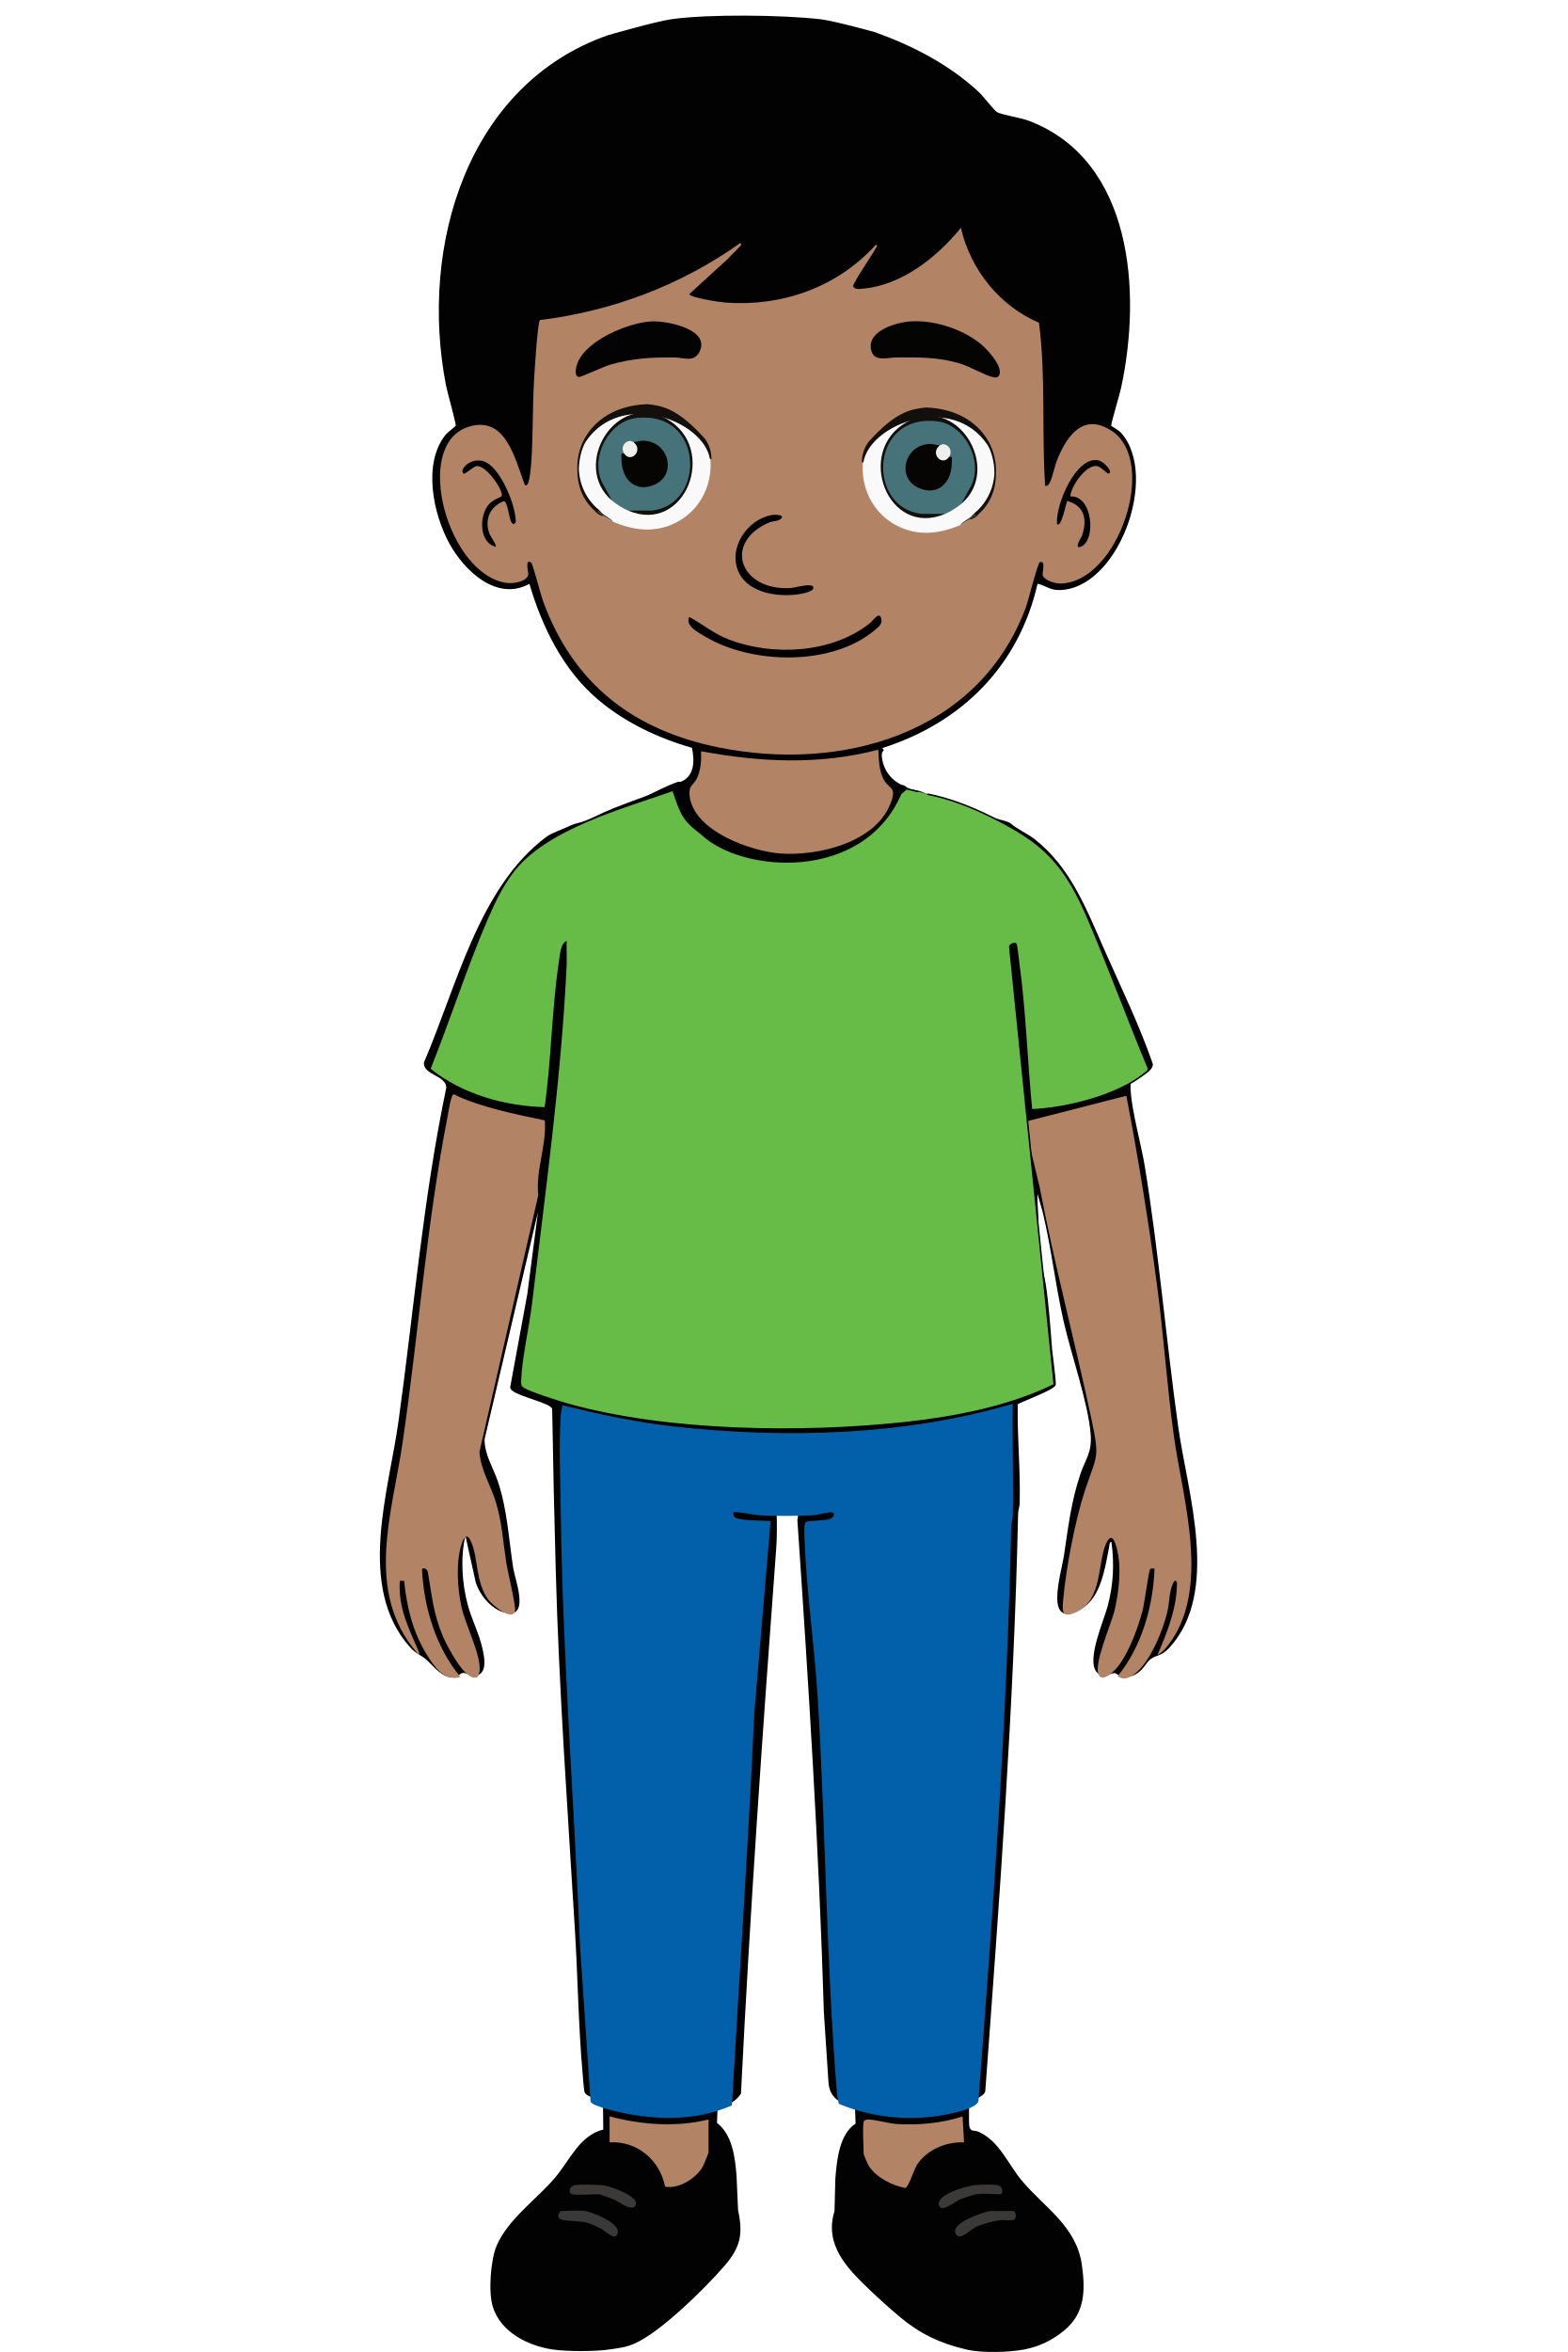
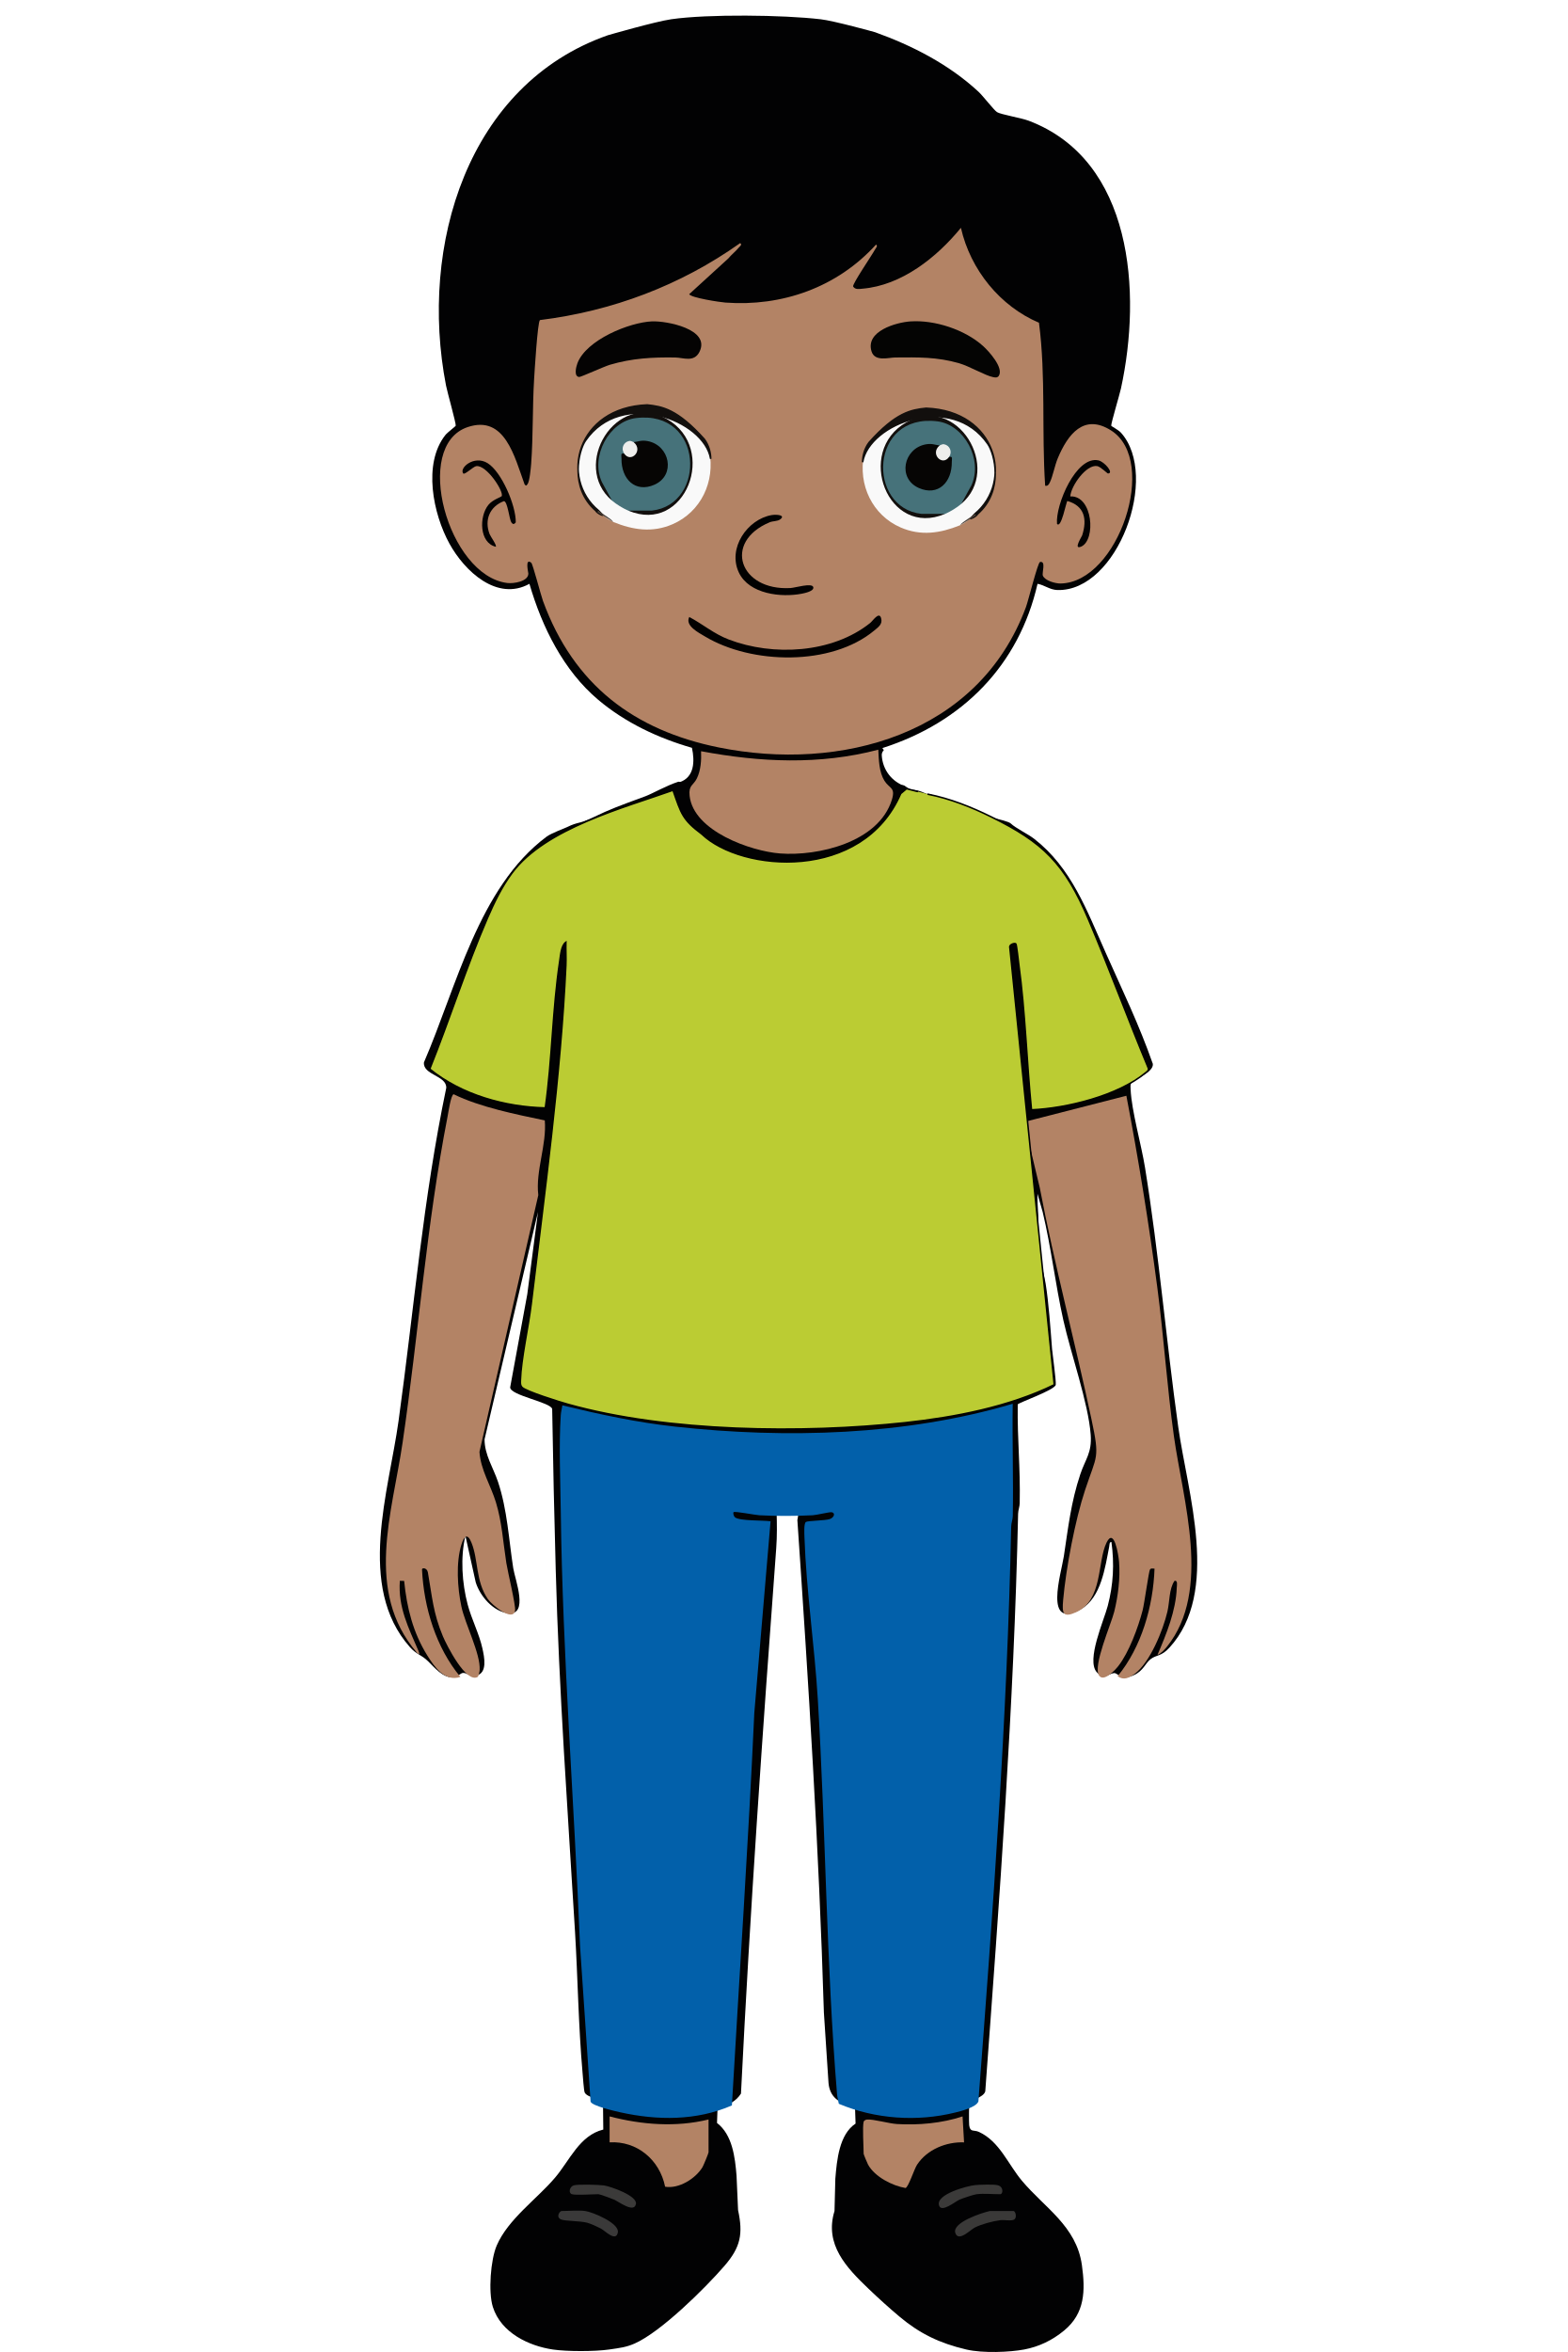
<svg xmlns="http://www.w3.org/2000/svg" id="Layer_1" version="1.1" viewBox="0 0 1024 1536">
-   <defs>
-     <style>
-       .st0 {
-         stroke: #120f0d;
-       }
- 
-       .st0, .st1 {
-         fill: #120f0d;
-       }
- 
-       .st0, .st2 {
-         stroke-miterlimit: 10;
-       }
- 
-       .st2 {
-         fill: #66bc46;
-         stroke: #000;
-       }
- 
-       .st3 {
-         fill: #0260aa;
-       }
- 
-       .st4, .st5, .st6, .st7, .st8, .st9, .st10 {
-         display: none;
-       }
- 
-       .st4, .st11 {
-         fill: #46727a;
-       }
- 
-       .st5, .st12 {
-         fill: #020101;
-       }
- 
-       .st13 {
-         fill: #060504;
-       }
- 
-       .st14 {
-         fill: #eeeeec;
-       }
- 
-       .st15 {
-         fill: #f9f9f9;
-       }
- 
-       .st16 {
-         fill: #b38365;
-       }
- 
-       .st6 {
-         fill: #010000;
-       }
- 
-       .st17 {
-         fill: #040303;
-       }
- 
-       .st18 {
-         fill: #493e36;
-       }
- 
-       .st19 {
-         fill: #3a3939;
-       }
- 
-       .st20 {
-         fill: #3b3a39;
-       }
- 
-       .st7 {
-         fill: #fefefe;
-       }
- 
-       .st21 {
-         fill: #3a3938;
-       }
- 
-       .st9 {
-         fill: #faf9f9;
-       }
- 
-       .st10 {
-         fill: #f8f7f7;
-       }
- 
-       .st22 {
-         fill: #020203;
-       }
- 
-       .st23 {
-         fill: #040403;
-       }
-     </style>
-   </defs>
-   <path class="st5" d="M592.97,253.09c67.04-6.49,63.47,103.97-4.78,90.93-49.95-9.55-47.09-85.9,4.78-90.93Z" />
-   <path class="st5" d="M420.25,253.04c65.83-2.56,64.63,100.09-4.82,90.98-50.06-6.57-45.83-89.01,4.82-90.98h0Z" />
-   <path class="st7" d="M594.9,257c50.31-2.31,59.31,77.89,7.28,83.33-57.92,6.06-61.26-80.85-7.28-83.33Z" />
-   <path class="st7" d="M394.16,328.19c-15.43-16.6-14.05-45.75,3.02-60.61,31.8-27.7,78.29,6.07,65.03,46.73-9.2,28.19-48.75,34.64-68.05,13.88h0Z" />
-   <path class="st4" d="M589.12,275.65c35.66-6.3,39.45,46.43,9.99,51.66-32.4,5.76-39.63-46.42-9.99-51.66Z" />
-   <path class="st8" d="M601.71,291.16c-3.73,3.61-3.92,5.94-.58,6.97,1.44-1.16,2.9-1.85,4.38-2.05,3.11,11.72-5.6,21.85-16.48,15.6-12.52-7.18-4.05-29.33,12.69-20.52h-.01Z" />
-   <path class="st10" d="M601.71,291.16c.77.41,2.06.6,2.6,1.22.87,1.02.87,2.47,1.2,3.7-4.81,10.76-14.72-3.35-3.8-4.92Z" />
-   <path class="st6" d="M433.7,291.16l-.64,2.07c-7.7,1.02.28,9.36,1.47,1.48l2.02-.59c1.56,2.32,1.24,7.14.72,10.09-1.91,10.84-16.74,12.49-21.8,2.4-6.11-12.2,7.99-22.53,18.22-15.44h.01Z" />
-   <path class="st9" d="M433.7,291.16c.17.12,2.73,2.78,2.85,2.95-1.88,14.43-16.87-1.46-2.85-2.95Z" />
+   <path d="M592.97,253.09c67.04-6.49,63.47,103.97-4.78,90.93-49.95-9.55-47.09-85.9,4.78-90.93Z" display="none" fill="#020101" />
+   <path d="M420.25,253.04c65.83-2.56,64.63,100.09-4.82,90.98-50.06-6.57-45.83-89.01,4.82-90.98h0Z" display="none" fill="#020101" />
+   <path d="M594.9,257c50.31-2.31,59.31,77.89,7.28,83.33-57.92,6.06-61.26-80.85-7.28-83.33Z" display="none" fill="#fefefe" />
+   <path d="M394.16,328.19c-15.43-16.6-14.05-45.75,3.02-60.61,31.8-27.7,78.29,6.07,65.03,46.73-9.2,28.19-48.75,34.64-68.05,13.88h0Z" display="none" fill="#fefefe" />
+   <path d="M589.12,275.65c35.66-6.3,39.45,46.43,9.99,51.66-32.4,5.76-39.63-46.42-9.99-51.66Z" display="none" fill="#46727a" />
+   <path d="M601.71,291.16c-3.73,3.61-3.92,5.94-.58,6.97,1.44-1.16,2.9-1.85,4.38-2.05,3.11,11.72-5.6,21.85-16.48,15.6-12.52-7.18-4.05-29.33,12.69-20.52h-.01Z" display="none" />
+   <path d="M601.71,291.16c.77.41,2.06.6,2.6,1.22.87,1.02.87,2.47,1.2,3.7-4.81,10.76-14.72-3.35-3.8-4.92Z" display="none" fill="#f8f7f7" />
+   <path d="M433.7,291.16l-.64,2.07c-7.7,1.02.28,9.36,1.47,1.48l2.02-.59c1.56,2.32,1.24,7.14.72,10.09-1.91,10.84-16.74,12.49-21.8,2.4-6.11-12.2,7.99-22.53,18.22-15.44h.01Z" display="none" fill="#010000" />
+   <path d="M433.7,291.16c.17.12,2.73,2.78,2.85,2.95-1.88,14.43-16.87-1.46-2.85-2.95Z" display="none" fill="#faf9f9" />
  <g>
-     <path class="st22" d="M732.2,282.58c-1.72-1.93-6.3-4.18-6.36-4.58-.2-1.32,5.55-20.55,6.36-24.3,13.67-62.87,7.75-149.16-60.32-174.88-4.82-1.81-18.23-4.06-20.63-5.59-2.02-1.29-9.14-10.58-12.14-13.36-19.32-17.87-43.17-30.1-67.54-38.84,0,0-26.58-7.42-35.69-8.48h-.01v.02c-24.19-2.84-73.32-3.47-97.43,0-10.58,1.52-41.47,10.47-41.47,10.47-91.43,32.07-123.4,137.17-105.64,228.71.81,4.17,6.59,24.64,6.35,26.24-.07.46-5.35,4.31-6.8,6.15-14.82,18.79-7.94,51.57,2.7,70.9,9.95,18.07,31.12,37.88,52.24,26.23,8.26,28.43,22.38,56.73,44.89,75.71,17.76,14.98,39.21,25.06,61.26,31.39,1.93,8.89,1.59,19.33-8.17,22.49-.33.1-.62.19-.89.28.59,13.42,21.54,46.52,29.8,57.02,0,0,160.36,35.13,118.38-54.73-8.42-2.96-14.55-10.48-15.13-20.15-.08-1.33.47-2.5,1.34-3.38-.32-.46-.61-.9-.93-1.36,52.52-16.79,89.22-54.2,101.34-107.28,4.58.82,8.03,3.94,13.01,4.07,39.27,1.04,66.93-74.48,41.49-102.74h0Z" />
-     <path class="st16" d="M678.65,210.78c4.59,35.24,1.68,71.05,4.04,106.43,1.79.36,2.4-.86,3.1-2.27,1.87-3.79,3.16-10.91,5.13-15.63,6.56-15.71,17.1-29.48,34.88-18.17,31.22,19.89,4.65,99.22-32.99,99.92-3.33.06-10.2-1.76-11.62-5.1-.75-1.77,2.27-9.87-1.88-8.93-1.46.33-7.63,25.3-9.16,29.42-31.09,83.83-121.68,107.66-200.69,91.67-55.16-11.17-94.71-40.73-114.79-95.66-1.36-3.72-6.66-24.17-7.66-24.96-4.28-3.37-1.9,6.36-1.9,7.06.04,5.18-9.64,6.7-13.79,6.17-38.66-4.83-62.21-89.71-25.77-101.84,24.22-8.06,30.52,19.4,37.07,37.34.99,1.22,1,1.14,1.94-.01,1.38-1.67,2.18-10.57,2.4-13.46,1.33-18.17.81-36.66,1.9-54.84.28-4.77,2.28-37.77,3.83-38.9,47.1-5.82,91.78-22.57,130.78-50.25,1.57.99-.32,2.2-.97,2.99-2.01,2.47-4.71,4.51-6.74,6.99l-25.58,23.37c1.09,2.35,20.19,5.23,23.64,5.48,36.97,2.73,72.97-9.86,98.38-37.85,1.44.78-.22,2.39-.69,3.27-1.97,3.69-14.76,22.3-14.26,24.07,1.39,2.24,3.99,1.61,6.14,1.44,25.49-2.16,48.44-20.34,64.27-39.75,6.26,27.55,25.69,51.22,50.95,61.98l.02.02h0Z" />
-     <path class="st23" d="M594.72,209.9c15.74-1.08,35.54,5.32,47.48,16.13,3.65,3.3,13.67,14.23,10.17,19.49-1.03,1.32-2.32,1.02-3.68.77-4.98-.93-15.52-7.14-22.16-9.06-14.58-4.19-26.79-3.89-41.77-3.77-4.35.04-13.28,2.89-15.45-3.88-4.27-13.35,16.1-19.05,25.42-19.69h-.01Z" />
-     <path class="st17" d="M425.91,209.88c9.32-.41,38.58,5.01,30.92,20.01-3.53,6.92-10.53,3.66-15.74,3.58-15.05-.24-28.21.49-42.74,4.76-3.57,1.05-18.94,8.05-20.01,7.96-3.65-.28-2.07-6.56-1.18-8.94,5.76-15.3,33.86-26.73,48.75-27.38h0Z" />
-     <path class="st12" d="M450.23,402.92c8.87,4.73,16.07,11,25.78,14.71,28.89,11.04,67.49,9.1,92.35-10.76,1.78-1.43,5.79-7.69,7.14-3.31,1.24,4.01-1.81,6-4.39,8.16-28.15,23.49-80.22,22.17-110.58,3.96-4.28-2.56-13.25-7.06-10.3-12.76Z" />
-     <path class="st12" d="M503.98,336.39c3.19-.56,9.5-.05,5.61,2.8-1.86,1.36-4.65.97-6.85,1.89-30.64,12.82-19.78,44.84,13.61,42.95,3.05-.17,14.23-3.65,14.9-.53.56,2.6-5.74,3.87-7.48,4.21-13.28,2.63-34.4.4-41.14-13.79-7.55-15.91,5.57-34.77,21.35-37.53h0Z" />
-     <path class="st12" d="M323.84,357.07c-10.76-2.53-11.05-19.69-4.8-27.38,2.67-3.29,8.29-5.15,8.6-5.58,1.88-2.74-9.9-20.81-16.62-19.68-1.87.31-7.54,5.81-8.39,4.8-2.96-3.47,6.93-12.2,15.77-6.82,9.26,5.63,18.67,27.8,18.5,38.73-1.05,1.36-1.91,1.45-2.91-.03-1.32-1.97-2.43-13.66-4.82-13.84-9.13,3.43-12.99,12.17-9.37,21.52.61,1.57,4.9,7.45,4.04,8.27h-.01Z" />
-     <path class="st12" d="M699.1,324.18c14.83-.72,16.88,28.53,7.12,32.78-5.39,2.34.38-6.51.64-7.32,3.39-10.53,1.55-19.28-9.66-22.46-.85.66-3.97,18.34-6.77,14.93-1.1-12.34,12.48-44.6,27.04-41.46,4,.86,10.43,8.53,6.23,8.56-.42,0-4.84-4.41-6.98-4.81-7.09-1.33-17.18,12.92-17.62,19.78h0Z" />
-     <path class="st11" d="M422.95,277.59c40.1-7.02,39.68,57.91,1.95,52.32-27.45-4.07-27.87-47.77-1.95-52.32h0Z" />
+     <path d="M732.2,282.58c-1.72-1.93-6.3-4.18-6.36-4.58-.2-1.32,5.55-20.55,6.36-24.3,13.67-62.87,7.75-149.16-60.32-174.88-4.82-1.81-18.23-4.06-20.63-5.59-2.02-1.29-9.14-10.58-12.14-13.36-19.32-17.87-43.17-30.1-67.54-38.84,0,0-26.58-7.42-35.69-8.48h-.01v.02c-24.19-2.84-73.32-3.47-97.43,0-10.58,1.52-41.47,10.47-41.47,10.47-91.43,32.07-123.4,137.17-105.64,228.71.81,4.17,6.59,24.64,6.35,26.24-.07.46-5.35,4.31-6.8,6.15-14.82,18.79-7.94,51.57,2.7,70.9,9.95,18.07,31.12,37.88,52.24,26.23,8.26,28.43,22.38,56.73,44.89,75.71,17.76,14.98,39.21,25.06,61.26,31.39,1.93,8.89,1.59,19.33-8.17,22.49-.33.1-.62.19-.89.28.59,13.42,21.54,46.52,29.8,57.02,0,0,160.36,35.13,118.38-54.73-8.42-2.96-14.55-10.48-15.13-20.15-.08-1.33.47-2.5,1.34-3.38-.32-.46-.61-.9-.93-1.36,52.52-16.79,89.22-54.2,101.34-107.28,4.58.82,8.03,3.94,13.01,4.07,39.27,1.04,66.93-74.48,41.49-102.74h0Z" fill="#020203" />
+     <path d="M678.65,210.78c4.59,35.24,1.68,71.05,4.04,106.43,1.79.36,2.4-.86,3.1-2.27,1.87-3.79,3.16-10.91,5.13-15.63,6.56-15.71,17.1-29.48,34.88-18.17,31.22,19.89,4.65,99.22-32.99,99.92-3.33.06-10.2-1.76-11.62-5.1-.75-1.77,2.27-9.87-1.88-8.93-1.46.33-7.63,25.3-9.16,29.42-31.09,83.83-121.68,107.66-200.69,91.67-55.16-11.17-94.71-40.73-114.79-95.66-1.36-3.72-6.66-24.17-7.66-24.96-4.28-3.37-1.9,6.36-1.9,7.06.04,5.18-9.64,6.7-13.79,6.17-38.66-4.83-62.21-89.71-25.77-101.84,24.22-8.06,30.52,19.4,37.07,37.34.99,1.22,1,1.14,1.94-.01,1.38-1.67,2.18-10.57,2.4-13.46,1.33-18.17.81-36.66,1.9-54.84.28-4.77,2.28-37.77,3.83-38.9,47.1-5.82,91.78-22.57,130.78-50.25,1.57.99-.32,2.2-.97,2.99-2.01,2.47-4.71,4.51-6.74,6.99l-25.58,23.37c1.09,2.35,20.19,5.23,23.64,5.48,36.97,2.73,72.97-9.86,98.38-37.85,1.44.78-.22,2.39-.69,3.27-1.97,3.69-14.76,22.3-14.26,24.07,1.39,2.24,3.99,1.61,6.14,1.44,25.49-2.16,48.44-20.34,64.27-39.75,6.26,27.55,25.69,51.22,50.95,61.98l.02.02h.02Z" fill="#b38365" />
+     <path d="M594.72,209.9c15.74-1.08,35.54,5.32,47.48,16.13,3.65,3.3,13.67,14.23,10.17,19.49-1.03,1.32-2.32,1.02-3.68.77-4.98-.93-15.52-7.14-22.16-9.06-14.58-4.19-26.79-3.89-41.77-3.77-4.35.04-13.28,2.89-15.45-3.88-4.27-13.35,16.1-19.05,25.42-19.69h-.01,0Z" fill="#040403" />
+     <path d="M425.91,209.88c9.32-.41,38.58,5.01,30.92,20.01-3.53,6.92-10.53,3.66-15.74,3.58-15.05-.24-28.21.49-42.74,4.76-3.57,1.05-18.94,8.05-20.01,7.96-3.65-.28-2.07-6.56-1.18-8.94,5.76-15.3,33.86-26.73,48.75-27.38h0Z" fill="#040303" />
+     <path d="M450.23,402.92c8.87,4.73,16.07,11,25.78,14.71,28.89,11.04,67.49,9.1,92.35-10.76,1.78-1.43,5.79-7.69,7.14-3.31,1.24,4.01-1.81,6-4.39,8.16-28.15,23.49-80.22,22.17-110.58,3.96-4.28-2.56-13.25-7.06-10.3-12.76h0Z" fill="#020101" />
+     <path d="M503.98,336.39c3.19-.56,9.5-.05,5.61,2.8-1.86,1.36-4.65.97-6.85,1.89-30.64,12.82-19.78,44.84,13.61,42.95,3.05-.17,14.23-3.65,14.9-.53.56,2.6-5.74,3.87-7.48,4.21-13.28,2.63-34.4.4-41.14-13.79-7.55-15.91,5.57-34.77,21.35-37.53h0Z" fill="#020101" />
+     <path d="M323.84,357.07c-10.76-2.53-11.05-19.69-4.8-27.38,2.67-3.29,8.29-5.15,8.6-5.58,1.88-2.74-9.9-20.81-16.62-19.68-1.87.31-7.54,5.81-8.39,4.8-2.96-3.47,6.93-12.2,15.77-6.82,9.26,5.63,18.67,27.8,18.5,38.73-1.05,1.36-1.91,1.45-2.91-.03-1.32-1.97-2.43-13.66-4.82-13.84-9.13,3.43-12.99,12.17-9.37,21.52.61,1.57,4.9,7.45,4.04,8.27h-.01.01Z" fill="#020101" />
+     <path d="M699.1,324.18c14.83-.72,16.88,28.53,7.12,32.78-5.39,2.34.38-6.51.64-7.32,3.39-10.53,1.55-19.28-9.66-22.46-.85.66-3.97,18.34-6.77,14.93-1.1-12.34,12.48-44.6,27.04-41.46,4,.86,10.43,8.53,6.23,8.56-.42,0-4.84-4.41-6.98-4.81-7.09-1.33-17.18,12.92-17.62,19.78h0Z" fill="#020101" />
+     <path d="M422.95,277.59c40.1-7.02,39.68,57.91,1.95,52.32-27.45-4.07-27.87-47.77-1.95-52.32h0Z" fill="#46727a" />
    <g>
      <g>
-         <path class="st15" d="M636.71,335.6c-2.34,2.96-5.58,5.44-9.69,7.46-12.9,5.19-25.5,7.16-38.79,1.38-18.27-7.98-27.92-27.65-23.83-47.94,16.27-31.25,62.61-34.23,79.57-10.08,9.36,16.9,8.11,37.5-7.29,49.19h.03,0Z" />
-         <path class="st0" d="M634.19,338.3c-1.24,1.23,3.54-.98,4.34-2.62,17.41-15.21,11.13-39.29,6.72-45.73-23.41-34.1-77.59-13.65-81.79,11.89,0-3.5.97-8.54,4.2-12.88,17.55-19.65,27.58-21.38,37.28-22.35,46.03,1.69,57.34,47.85,31.78,69.03l-2.51,2.66h-.01Z" />
-         <path class="st18" d="M627,343.07c2.24-2.94,7.25-5.05,9.69-7.46l.88.94h0" />
-         <path class="st11" d="M627.89,329.09c-2.87,2.42-7.16,5.07-10.58,6.52-13.29,2.98-26.03,2.02-34.94-10.23-10.7-14.73-7.69-37.75,7.89-47.29,32.49-19.92,63.49,23.86,37.63,51h0Z" />
-         <path class="st1" d="M627.89,329.09l6.62-12.11c7.73-16.88-4.81-39.65-22.14-41.81-44.59-5.54-46.17,56.56-10.48,60.41h15.43c-37.43,15.92-59-40.65-25.28-59.78,33.31-18.9,62.86,30.44,35.86,53.25h0v.02h0Z" />
-         <path class="st13" d="M613.78,290.9c-1.31,6.73-.59,8.71,6.16,7.46,2.63-.52,1.75,1.44,1.77,3.21.19,13.51-9.02,22.62-21.49,17.14-14.19-6.25-10.07-25.84,4.49-28.52,4.13-.75,5.92.37,9.04.71h.03Z" />
-         <path class="st14" d="M619.96,298.36c-4.47,6.55-12.77-2.15-6.16-7.46.27,0,1.47-1.02,2.87-.77,3.69.69,5.58,4.91,3.29,8.21h0v.02Z" />
+         <path d="M636.71,335.6c-2.34,2.96-5.58,5.44-9.69,7.46-12.9,5.19-25.5,7.16-38.79,1.38-18.27-7.98-27.92-27.65-23.83-47.94,16.27-31.25,62.61-34.23,79.57-10.08,9.36,16.9,8.11,37.5-7.29,49.19h.03,0Z" fill="#f9f9f9" />
+         <path d="M634.19,338.3c-1.24,1.23,3.54-.98,4.34-2.62,17.41-15.21,11.13-39.29,6.72-45.73-23.41-34.1-77.59-13.65-81.79,11.89,0-3.5.97-8.54,4.2-12.88,17.55-19.65,27.58-21.38,37.28-22.35,46.03,1.69,57.34,47.85,31.78,69.03l-2.51,2.66h-.02Z" fill="#120f0d" stroke="#120f0d" stroke-miterlimit="10" />
+         <path d="M627,343.07c2.24-2.94,7.25-5.05,9.69-7.46l.88.94h0" fill="#493e36" />
+         <path d="M627.89,329.09c-2.87,2.42-7.16,5.07-10.58,6.52-13.29,2.98-26.03,2.02-34.94-10.23-10.7-14.73-7.69-37.75,7.89-47.29,32.49-19.92,63.49,23.86,37.63,51h0Z" fill="#46727a" />
+         <path d="M627.89,329.09l6.62-12.11c7.73-16.88-4.81-39.65-22.14-41.81-44.59-5.54-46.17,56.56-10.48,60.41h15.43c-37.43,15.92-59-40.65-25.28-59.78,33.31-18.9,62.86,30.44,35.86,53.25h0v.02h0v.02Z" fill="#120f0d" />
+         <path d="M613.78,290.9c-1.31,6.73-.59,8.71,6.16,7.46,2.63-.52,1.75,1.44,1.77,3.21.19,13.51-9.02,22.62-21.49,17.14-14.19-6.25-10.07-25.84,4.49-28.52,4.13-.75,5.92.37,9.04.71h.03Z" fill="#060504" />
+         <path d="M619.96,298.36c-4.47,6.55-12.77-2.15-6.16-7.46.27,0,1.47-1.02,2.87-.77,3.69.69,5.58,4.91,3.29,8.21h0v.02Z" fill="#eeeeec" />
      </g>
      <g>
-         <path class="st15" d="M390.98,333.47c-15.39-11.69-16.65-32.29-7.29-49.19,16.96-24.14,63.3-21.16,79.57,10.08,4.09,20.29-5.56,39.96-23.83,47.94-13.29,5.8-25.89,3.81-38.79-1.38-4.13-2.02-7.36-4.5-9.69-7.46h.03Z" />
-         <path class="st0" d="M390.96,333.47c-25.56-21.14-14.25-67.31,31.78-69.03,9.69,1,19.7,2.73,37.28,22.35,3.24,4.36,4.2,9.39,4.2,12.88-4.2-25.54-58.37-46.02-81.79-11.89-4.42,6.41-10.7,30.5,6.72,45.73.8,1.64,5.58,3.85,4.34,2.62l-2.51-2.66h-.01Z" />
-         <path class="st18" d="M390.08,334.4h0l.88-.94c2.45,2.42,7.46,4.52,9.69,7.46" />
-         <path class="st11" d="M437.4,275.94c15.59,9.54,18.59,32.56,7.89,47.29-8.91,12.25-21.65,13.21-34.94,10.23-3.41-1.46-7.71-4.1-10.58-6.52-25.87-27.14,5.14-70.92,37.63-51Z" />
-         <path class="st1" d="M399.77,326.92c-27.01-22.82,2.55-72.15,35.86-53.25,33.72,19.13,12.15,75.69-25.28,59.78h15.43c35.68-3.85,34.12-65.96-10.48-60.41-17.33,2.17-29.88,24.93-22.14,41.81l6.62,12.11h0v-.02h0Z" />
-         <path class="st13" d="M413.91,288.75c3.12-.33,4.93-1.46,9.04-.71,14.56,2.68,18.69,22.27,4.49,28.52-12.46,5.48-21.69-3.65-21.49-17.14.02-1.77-.86-3.73,1.77-3.21,6.75,1.25,7.48-.73,6.16-7.46h.03Z" />
-         <path class="st14" d="M407.7,296.19c-2.28-3.29-.4-7.52,3.29-8.21,1.39-.25,2.59.79,2.87.77,6.62,5.31-1.69,14-6.16,7.46h0v-.02Z" />
+         <path d="M390.98,333.47c-15.39-11.69-16.65-32.29-7.29-49.19,16.96-24.14,63.3-21.16,79.57,10.08,4.09,20.29-5.56,39.96-23.83,47.94-13.29,5.8-25.89,3.81-38.79-1.38-4.13-2.02-7.36-4.5-9.69-7.46h.03Z" fill="#f9f9f9" />
+         <path d="M390.96,333.47c-25.56-21.14-14.25-67.31,31.78-69.03,9.69,1,19.7,2.73,37.28,22.35,3.24,4.36,4.2,9.39,4.2,12.88-4.2-25.54-58.37-46.02-81.79-11.89-4.42,6.41-10.7,30.5,6.72,45.73.8,1.64,5.58,3.85,4.34,2.62l-2.51-2.66h-.02Z" fill="#120f0d" stroke="#120f0d" stroke-miterlimit="10" />
+         <path d="M390.08,334.4h0l.88-.94c2.45,2.42,7.46,4.52,9.69,7.46" fill="#493e36" />
+         <path d="M437.4,275.94c15.59,9.54,18.59,32.56,7.89,47.29-8.91,12.25-21.65,13.21-34.94,10.23-3.41-1.46-7.71-4.1-10.58-6.52-25.87-27.14,5.14-70.92,37.63-51h0Z" fill="#46727a" />
+         <path d="M399.77,326.92c-27.01-22.82,2.55-72.15,35.86-53.25,33.72,19.13,12.15,75.69-25.28,59.78h15.43c35.68-3.85,34.12-65.96-10.48-60.41-17.33,2.17-29.88,24.93-22.14,41.81l6.62,12.11h0v-.02h0v-.02Z" fill="#120f0d" />
+         <path d="M413.91,288.75c3.12-.33,4.93-1.46,9.04-.71,14.56,2.68,18.69,22.27,4.49,28.52-12.46,5.48-21.69-3.65-21.49-17.14.02-1.77-.86-3.73,1.77-3.21,6.75,1.25,7.48-.73,6.16-7.46h.03Z" fill="#060504" />
+         <path d="M407.7,296.19c-2.28-3.29-.4-7.52,3.29-8.21,1.39-.25,2.59.79,2.87.77,6.62,5.31-1.69,14-6.16,7.46h0v-.02Z" fill="#eeeeec" />
      </g>
    </g>
-     <path class="st22" d="M464.16,567.96c.46,8.46-13.61-59.84-21.23-57.39-7.48,2.4-16.99,7.81-21.29,9.4-17.55,6.47-22.54,8.2-34.31,13.87-9.28,4.48-9.57,2.68-16.82,6.26-2.32,1.14-10.39,3.96-13.6,6.37-44.33,33.22-58.61,97.91-79.99,147.32-.81,8.32,14.99,8.57,14.56,16.72-15.13,72.37-21.03,144.22-31.14,217.39-6.35,45.98-27.58,108.2,7.33,147.68,4.5,5.1,7.37,4.79,12.08,9.46,4.25,4.21,9.43,10.5,16.02,10.44,3.32-.03,4.74-2.87,6.73-2.96,2.44-.1,4.62,2.54,8.51,1.75,7.63-1.57,5.33-12.2,4.11-17.71-2.12-9.67-7.13-19.13-9.67-28.8-3.65-13.91-4.82-30.62-1.44-44.74l6.74,30.36c2.85,9.09,11.48,19.06,21.1,20.16,13.81,1.58,4.55-22.02,3.4-29.41-2.93-18.75-3.84-38.04-9.95-56.39-3.06-9.17-8.84-17.7-8.79-27.8l34.9-148.47-6.99,53.73-11.18,60.79c-.12,5.33,26.63,9.74,27.44,14.18.64,38.37,1.28,66.87,2.32,105.23,2.13,78.74,7.89,157.74,12.61,236.34,1.81,30.17,2.22,61.34,4.86,91.35.22,2.55.9,12.31,1.43,13.42,1.68,3.56,11.18,4.16,11.97,6.59l.19,17.63c-15.55,3.83-21.9,20.12-31.5,31.41-11.94,14.05-30.66,27.04-38.11,44.33-4,9.28-5.58,30.39-2.53,40.07,5.37,17.04,23.63,25.52,39.18,27.83,9.1,1.35,27.37,1.38,36.79,0,7.02-1.02,11.07-1.46,16.6-3.88,17.14-7.5,46.09-36.13,58.71-50.72,10.61-12.25,12.24-20.88,8.9-36.45l-.99-22.39c-.97-12.2-2.74-26.83-12.76-34.5.06-3.43.18-6.87.36-10.3,7.1-1.04,12.21-4,15.29-8.9,5.89-118.89,14.21-237.56,23.03-356.24.59-7.95.47-15.93.24-23.88,1.5,3.04,13.59,3.3,14.52,0l-.95,5.63c7.31,107.04,14.07,214.23,17.32,321.61l3.01,45.86c.71,8.82,6.47,13.91,17.29,15.27l.39,11.35c-10.67,7.07-12.21,23.7-13.22,35.98l-.54,21.13c-6.74,21.86,7.84,37.01,22.35,50.87,6.54,6.26,13.27,12.35,20.2,18.17,13.14,11.02,26.1,17.3,43.55,21.39,10.97,2.56,28.49,1.75,37.75,0,9.66-1.82,18.29-5.92,26.15-12.4,13.6-11.22,13.93-25.99,11.6-42.73-3.57-25.51-24.36-37.39-39.21-55.12-9.13-10.9-14.54-25.59-28.02-31.84-3.32-1.54-5.8.46-6.39-4.37-.21-1.81-.18-14.64.21-15.29.61-.99,9.16-2.8,10.29-6.82,9.28-125.67,18.72-251.32,21.45-377.24.05-2.35,1-4.52,1.05-6.87.48-24.12-1.59-40.39-1.3-64.52.27-1.02,24.46-9.48,24.84-12.83.32-2.74-2.17-20.42-2.4-23.27-1.01-13.07-2.2-30.43-4.19-42.66-1.79-11.03-6.52-22.97-5.26-34.74,1.11-10.34-.26-13.73-.1-24.11l3.39,11.89c5.59,23.32,8.27,47.13,13.48,70.54,4.85,21.86,16.35,54.14,17.9,74.98.88,11.86-3.46,15.86-6.78,25.79-6.12,18.27-7.89,34.78-10.76,53.58-1.74,11.32-13.49,48.59,11.3,34.44,13.09-7.48,15.7-27.29,18.34-40.78.21-1.07.06-3.21,1.46-2.95,1.95,14.36,1.25,27.72-2.42,41.7-2.53,9.66-14.12,35.31-7.23,43.23,4.52,5.21,7.94.99,11.32.65,2.59-.26,4.19,5.25,12.94,1.36,6.27-2.8,7.58-7.94,11.04-10.53,3.86-2.9,6.91-1.63,12.17-7.38,33.39-36.42,11.8-101.38,5.81-144.21-7.97-57.06-12.51-112.38-21.7-169.37-2.42-15.04-8.74-36.89-9.41-50.98-.07-1.48-.3-3.1.49-4.44,1.27-2.15,14.65-6.59,14.03-12.28-8.96-25.6-19.84-48.01-30.85-72.73-12.36-27.72-22.33-55.29-46.57-74.2-4.11-3.21-12.25-7.08-15.36-10.07-2.62-2.52-23.34-5.32-27.21-9.7-12.19,1.01-6.1,3.04-24.39-9.12-3.83.41-5.82-2.94-13.31-3.25-1.23-.05-4.06-2.58-5.25-2.92-9.96-2.85-38.64,91.3-39.51,81.5" />
-     <path class="st3" d="M547.92,1373.93c-.38-2.06-1-4.16-1.17-6.26-7.04-85.62-7.38-172.25-12.57-258.06-2.1-34.72-7.55-71.24-8.71-105.6-.07-2.22-.5-9.05.93-10.07,1.19-.85,12.37-.84,15.55-1.88,2.8-.91,3.96-3.93,1.35-4.48-1.36-.28-9.8,1.84-12.45,1.98-10.6.53-24.25.6-34.82,0-2.67-.15-16.13-2.75-16.83-2.04-.52.52-.02,2.68.99,3.45,3.06,2.36,18.5,1.84,23.13,2.51l-10.61,125.07c-3.89,85.52-9.72,170.94-14.64,256.43-23.18,10.09-48.64,9.86-72.98,4.47-3.32-.74-18.45-4.17-19.32-6.95l-6.89-101.5c-3.85-94.78-11.37-189.27-12.59-283.96-.25-19.82-1.3-43.41,0-62.86.14-2.2.76-4.25,1.05-6.4,24.37,5.91,48.78,11.18,73.76,13.91,72.57,7.92,150.18,5.85,220.4-14.94-.37,24.4.51,48.87.05,73.28-.04,2.36-1,4.54-1.05,6.89-2.62,125.27-11.87,250.48-21.42,375.48-1.51,3.85-11.41,6.29-15.19,7.22-24.9,6.18-52.32,4.25-75.98-5.71v.02h.01Z" />
-     <path class="st16" d="M735.73,715.56c7.91,41.44,14.68,83.23,20.2,125.13,4.26,32.35,6.38,65.12,10.88,97.38,5.79,41.46,24.73,100.75-4.46,137.17-1.41,1.76-4.14,4.83-6.29,5.46,5.79-13.39,12.08-28.92,12.59-43.79.05-1.35.84-5.09-1.48-4.52-3.61,5.34-3.09,13.51-4.64,20.12-2.85,12.19-11.36,33.23-21.42,40.65-3.53,2.6-7.12,4.43-11.09,1.5,15.58-18.93,23.25-45.69,24.11-70.26-1.09.14-2.14-.57-2.98.59-.78,1.09-3.64,22.21-4.82,26.74-2.88,11.05-8.93,27.51-15.92,36.37-2.04,2.59-9.48,10.63-12.52,6.12-4.2-6.22,7.92-33.57,9.92-41.69,2.53-10.29,3.99-21.97,3.15-32.58-.34-4.18-3.16-22.9-8.19-12.48-6.12,12.66-2.34,37.43-19.76,45.36-8.85,4.03-9.32.57-8.57-7.86,1.83-20.67,7.83-52.29,14.33-71.89,7.7-23.22,9.72-20.13,4.19-46.13-10.72-50.49-24.12-100.61-33.82-151.41l-10.25-42.81,66.84-17.14h.01Z" />
-     <path class="st16" d="M312.2,1095.02c-7.69,5-20.64-21.07-22.9-26.42-6.39-15.17-7.04-26.07-9.8-41.7-.54-3.05-3.71-3.22-3.85-2,1.18,24.96,9.2,51.12,25.08,70.23-10.09,3.35-16.81-6.29-21.63-14.02-9.32-14.94-13.35-31.06-15.11-48.68l-2.81-.07c-1.26,17.38,5.73,30.79,12.14,45.75.71,1.67.87,3.15-1.07,1.1-34.25-40.06-16.02-91.08-9.27-137.16,10.4-70.89,15.62-142.37,29.36-212.83.47-2.38,2.2-14.42,4-14.61,17.18,8.46,40.96,13.19,59.51,17.08,1.36,15.93-6.12,32.91-4.24,48.79l-38.43,167.67c.78,11.77,7.37,21.88,10.72,32.85,4.02,13.17,4.72,26.28,6.84,39.77.88,5.58,6.24,27.81,5.7,30.99-1.34,7.8-15.19-3.69-17.81-7.51-8.02-11.67-6.09-25.5-10.67-36.81-2.62-6.47-4.88-4.22-6.55,1.2-3.69,11.88-2.6,28.41-.04,40.5,2.47,11.68,12.58,30.88,11.93,41.5-.09,1.5-.56,3.01-1.11,4.38h0Z" />
-     <path class="st16" d="M564.11,1385.64c.23-.81,1.39-1.38,2.32-1.45,4.21-.28,14.19,2.6,19.4,2.93,14.04.87,29.53-.53,42.91-4.97l.98,16.95c-11.48-.47-24.11,4.55-30.71,14.61-1.91,2.91-5.57,14.6-7.54,15.19-8.61-1.48-20.07-7.26-24.48-15.31-.5-.91-2.86-6.63-2.86-7.01,0-4.45-.87-17.88,0-20.92h-.01Z" />
-     <path class="st16" d="M462.82,1384.14v21.43c0,.63-3.31,8.66-4.01,9.81-4.62,7.55-15.54,14.21-24.37,12.67-3.56-17.71-18.55-30.02-36.25-28.96v-16.94c21.01,5.46,43.38,7.23,64.63,2h0Z" />
-     <path class="st20" d="M373.58,1432.96c-2.43-.73-1.63-4.92,1.16-5.77s16.23-.45,19.81.05c4.16.58,21.81,6.7,20.84,12.06-1.14,6.31-11.29-1.56-14.34-2.84-1.54-.65-9.24-3.51-10.11-3.51-3.84,0-14.66.8-17.37,0h.01Z" />
-     <path class="st21" d="M646.57,1443.92h15.44c1.25,0,2.42,4.18.53,5.53-1.62,1.16-6.77.15-9.2.47-4.86.62-12.21,2.58-16.59,4.79-2.91,1.46-10.76,9.75-12.75,3.51-2.2-6.88,17.71-13.26,22.57-14.29h0Z" />
-     <path class="st20" d="M637.9,1432.96c-2.07.27-8.85,2.57-11.08,3.51-2.84,1.19-11.86,8.84-13.44,3.85-2.34-7.35,18.57-12.85,23.58-13.32,3.27-.3,11.48-.56,14.43.01,4.39.85,3.82,5.95,1.96,5.95-4.72,0-11-.58-15.44,0h-.01Z" />
-     <path class="st19" d="M382.26,1443.92c4.85.68,22.47,7.93,21.31,14.01-1.24,6.51-8.48-1.23-11.14-2.59-2.32-1.2-6.48-3.1-8.9-3.76-4.59-1.27-14.69-1-17.17-2.19-3.5-1.68-.64-5.47.47-5.47,4.65,0,11.1-.61,15.44,0h0Z" />
-     <path class="st2" d="M606.22,518.69c14.27,2.83,28.09,8.28,41.26,14.78,33.68,16.62,47.88,30.11,63.64,67.27,13.67,32.24,25.5,64.45,38.99,96.88.37,1.48-.77,2.07-1.65,2.83-18.29,15.27-52.05,23.39-74.7,24.35-3.15-31.48-4.06-63.95-8.33-95.23-.23-1.91-1.45-12.72-1.89-13.15-.6-.64-3.67.16-3.98,1.79l29.09,286.11c-29.54,14.47-65.04,21.28-97.3,24.78-67.05,7.21-155.2,6.29-220.48-12.04-4.88-1.35-27.4-8.36-29.9-11.04-1.24-1.35-1.09-2.75-1.05-4.5.45-14.22,5.24-34.82,7.05-49.88,8.59-71.83,19.3-149.01,22.64-221.09.23-5.07-.12-10.16,0-15.22-2.98,2.11-3.38,8.32-3.94,12-4.8,31.71-4.95,64.43-9.47,96.22-25.94-.6-54.52-8.32-75.51-25.42,12.94-32.24,23.85-66.49,37.55-98.25,4.47-10.36,9.55-20.82,16.16-29.71,21.72-29.37,73.62-42.8,105.21-54.1,5.36,15.31,6.13,19.18,18.86,28.67,25.9,24.8,104.96,31.2,129.87-26.49l3.82-3.19s14.16,3.67,14.09,3.62h-.02,0Z" />
-     <path class="st16" d="M573.69,489.61c.36,6.64.46,14.54,4.01,20.27,3.21,5.17,7.39,4.19,4.88,12.34-8.59,27.92-48.32,37.02-73.03,35.14-19.06-1.46-56.55-14.55-59.1-37.63-.78-7.1,2.46-6.66,4.79-11.49,2.54-5.26,2.96-11.86,2.69-17.65,38.62,7.24,77.44,9.07,115.76-.99h0Z" />
+     <path d="M464.16,567.96c.46,8.46-13.61-59.84-21.23-57.39-7.48,2.4-16.99,7.81-21.29,9.4-17.55,6.47-22.54,8.2-34.31,13.87-9.28,4.48-9.57,2.68-16.82,6.26-2.32,1.14-10.39,3.96-13.6,6.37-44.33,33.22-58.61,97.91-79.99,147.32-.81,8.32,14.99,8.57,14.56,16.72-15.13,72.37-21.03,144.22-31.14,217.39-6.35,45.98-27.58,108.2,7.33,147.68,4.5,5.1,7.37,4.79,12.08,9.46,4.25,4.21,9.43,10.5,16.02,10.44,3.32-.03,4.74-2.87,6.73-2.96,2.44-.1,4.62,2.54,8.51,1.75,7.63-1.57,5.33-12.2,4.11-17.71-2.12-9.67-7.13-19.13-9.67-28.8-3.65-13.91-4.82-30.62-1.44-44.74l6.74,30.36c2.85,9.09,11.48,19.06,21.1,20.16,13.81,1.58,4.55-22.02,3.4-29.41-2.93-18.75-3.84-38.04-9.95-56.39-3.06-9.17-8.84-17.7-8.79-27.8l34.9-148.47-6.99,53.73-11.18,60.79c-.12,5.33,26.63,9.74,27.44,14.18.64,38.37,1.28,66.87,2.32,105.23,2.13,78.74,7.89,157.74,12.61,236.34,1.81,30.17,2.22,61.34,4.86,91.35.22,2.55.9,12.31,1.43,13.42,1.68,3.56,11.18,4.16,11.97,6.59l.19,17.63c-15.55,3.83-21.9,20.12-31.5,31.41-11.94,14.05-30.66,27.04-38.11,44.33-4,9.28-5.58,30.39-2.53,40.07,5.37,17.04,23.63,25.52,39.18,27.83,9.1,1.35,27.37,1.38,36.79,0,7.02-1.02,11.07-1.46,16.6-3.88,17.14-7.5,46.09-36.13,58.71-50.72,10.61-12.25,12.24-20.88,8.9-36.45l-.99-22.39c-.97-12.2-2.74-26.83-12.76-34.5.06-3.43.18-6.87.36-10.3,7.1-1.04,12.21-4,15.29-8.9,5.89-118.89,14.21-237.56,23.03-356.24.59-7.95.47-15.93.24-23.88,1.5,3.04,13.59,3.3,14.52,0l-.95,5.63c7.31,107.04,14.07,214.23,17.32,321.61l3.01,45.86c.71,8.82,6.47,13.91,17.29,15.27l.39,11.35c-10.67,7.07-12.21,23.7-13.22,35.98l-.54,21.13c-6.74,21.86,7.84,37.01,22.35,50.87,6.54,6.26,13.27,12.35,20.2,18.17,13.14,11.02,26.1,17.3,43.55,21.39,10.97,2.56,28.49,1.75,37.75,0,9.66-1.82,18.29-5.92,26.15-12.4,13.6-11.22,13.93-25.99,11.6-42.73-3.57-25.51-24.36-37.39-39.21-55.12-9.13-10.9-14.54-25.59-28.02-31.84-3.32-1.54-5.8.46-6.39-4.37-.21-1.81-.18-14.64.21-15.29.61-.99,9.16-2.8,10.29-6.82,9.28-125.67,18.72-251.32,21.45-377.24.05-2.35,1-4.52,1.05-6.87.48-24.12-1.59-40.39-1.3-64.52.27-1.02,24.46-9.48,24.84-12.83.32-2.74-2.17-20.42-2.4-23.27-1.01-13.07-2.2-30.43-4.19-42.66-1.79-11.03-6.52-22.97-5.26-34.74,1.11-10.34-.26-13.73-.1-24.11l3.39,11.89c5.59,23.32,8.27,47.13,13.48,70.54,4.85,21.86,16.35,54.14,17.9,74.98.88,11.86-3.46,15.86-6.78,25.79-6.12,18.27-7.89,34.78-10.76,53.58-1.74,11.32-13.49,48.59,11.3,34.44,13.09-7.48,15.7-27.29,18.34-40.78.21-1.07.06-3.21,1.46-2.95,1.95,14.36,1.25,27.72-2.42,41.7-2.53,9.66-14.12,35.31-7.23,43.23,4.52,5.21,7.94.99,11.32.65,2.59-.26,4.19,5.25,12.94,1.36,6.27-2.8,7.58-7.94,11.04-10.53,3.86-2.9,6.91-1.63,12.17-7.38,33.39-36.42,11.8-101.38,5.81-144.21-7.97-57.06-12.51-112.38-21.7-169.37-2.42-15.04-8.74-36.89-9.41-50.98-.07-1.48-.3-3.1.49-4.44,1.27-2.15,14.65-6.59,14.03-12.28-8.96-25.6-19.84-48.01-30.85-72.73-12.36-27.72-22.33-55.29-46.57-74.2-4.11-3.21-12.25-7.08-15.36-10.07-2.62-2.52-23.34-5.32-27.21-9.7-12.19,1.01-6.1,3.04-24.39-9.12-3.83.41-5.82-2.94-13.31-3.25-1.23-.05-4.06-2.58-5.25-2.92-9.96-2.85-38.64,91.3-39.51,81.5" fill="#020203" />
+     <path d="M547.92,1373.93c-.38-2.06-1-4.16-1.17-6.26-7.04-85.62-7.38-172.25-12.57-258.06-2.1-34.72-7.55-71.24-8.71-105.6-.07-2.22-.5-9.05.93-10.07,1.19-.85,12.37-.84,15.55-1.88,2.8-.91,3.96-3.93,1.35-4.48-1.36-.28-9.8,1.84-12.45,1.98-10.6.53-24.25.6-34.82,0-2.67-.15-16.13-2.75-16.83-2.04-.52.52-.02,2.68.99,3.45,3.06,2.36,18.5,1.84,23.13,2.51l-10.61,125.07c-3.89,85.52-9.72,170.94-14.64,256.43-23.18,10.09-48.64,9.86-72.98,4.47-3.32-.74-18.45-4.17-19.32-6.95l-6.89-101.5c-3.85-94.78-11.37-189.27-12.59-283.96-.25-19.82-1.3-43.41,0-62.86.14-2.2.76-4.25,1.05-6.4,24.37,5.91,48.78,11.18,73.76,13.91,72.57,7.92,150.18,5.85,220.4-14.94-.37,24.4.51,48.87.05,73.28-.04,2.36-1,4.54-1.05,6.89-2.62,125.27-11.87,250.48-21.42,375.48-1.51,3.85-11.41,6.29-15.19,7.22-24.9,6.18-52.32,4.25-75.98-5.71v.02h.01Z" fill="#0260aa" />
+     <path d="M735.73,715.56c7.91,41.44,14.68,83.23,20.2,125.13,4.26,32.35,6.38,65.12,10.88,97.38,5.79,41.46,24.73,100.75-4.46,137.17-1.41,1.76-4.14,4.83-6.29,5.46,5.79-13.39,12.08-28.92,12.59-43.79.05-1.35.84-5.09-1.48-4.52-3.61,5.34-3.09,13.51-4.64,20.12-2.85,12.19-11.36,33.23-21.42,40.65-3.53,2.6-7.12,4.43-11.09,1.5,15.58-18.93,23.25-45.69,24.11-70.26-1.09.14-2.14-.57-2.98.59-.78,1.09-3.64,22.21-4.82,26.74-2.88,11.05-8.93,27.51-15.92,36.37-2.04,2.59-9.48,10.63-12.52,6.12-4.2-6.22,7.92-33.57,9.92-41.69,2.53-10.29,3.99-21.97,3.15-32.58-.34-4.18-3.16-22.9-8.19-12.48-6.12,12.66-2.34,37.43-19.76,45.36-8.85,4.03-9.32.57-8.57-7.86,1.83-20.67,7.83-52.29,14.33-71.89,7.7-23.22,9.72-20.13,4.19-46.13-10.72-50.49-24.12-100.61-33.82-151.41l-10.25-42.81,66.84-17.14h.01v-.03Z" fill="#b38365" />
+     <path d="M312.2,1095.02c-7.69,5-20.64-21.07-22.9-26.42-6.39-15.17-7.04-26.07-9.8-41.7-.54-3.05-3.71-3.22-3.85-2,1.18,24.96,9.2,51.12,25.08,70.23-10.09,3.35-16.81-6.29-21.63-14.02-9.32-14.94-13.35-31.06-15.11-48.68l-2.81-.07c-1.26,17.38,5.73,30.79,12.14,45.75.71,1.67.87,3.15-1.07,1.1-34.25-40.06-16.02-91.08-9.27-137.16,10.4-70.89,15.62-142.37,29.36-212.83.47-2.38,2.2-14.42,4-14.61,17.18,8.46,40.96,13.19,59.51,17.08,1.36,15.93-6.12,32.91-4.24,48.79l-38.43,167.67c.78,11.77,7.37,21.88,10.72,32.85,4.02,13.17,4.72,26.28,6.84,39.77.88,5.58,6.24,27.81,5.7,30.99-1.34,7.8-15.19-3.69-17.81-7.51-8.02-11.67-6.09-25.5-10.67-36.81-2.62-6.47-4.88-4.22-6.55,1.2-3.69,11.88-2.6,28.41-.04,40.5,2.47,11.68,12.58,30.88,11.93,41.5-.09,1.5-.56,3.01-1.11,4.38h0Z" fill="#b38365" />
+     <path d="M564.11,1385.64c.23-.81,1.39-1.38,2.32-1.45,4.21-.28,14.19,2.6,19.4,2.93,14.04.87,29.53-.53,42.91-4.97l.98,16.95c-11.48-.47-24.11,4.55-30.71,14.61-1.91,2.91-5.57,14.6-7.54,15.19-8.61-1.48-20.07-7.26-24.48-15.31-.5-.91-2.86-6.63-2.86-7.01,0-4.45-.87-17.88,0-20.92h-.01v-.02Z" fill="#b38365" />
+     <path d="M462.82,1384.14v21.43c0,.63-3.31,8.66-4.01,9.81-4.62,7.55-15.54,14.21-24.37,12.67-3.56-17.71-18.55-30.02-36.25-28.96v-16.94c21.01,5.46,43.38,7.23,64.63,2h0Z" fill="#b38365" />
+     <path d="M373.58,1432.96c-2.43-.73-1.63-4.92,1.16-5.77s16.23-.45,19.81.05c4.16.58,21.81,6.7,20.84,12.06-1.14,6.31-11.29-1.56-14.34-2.84-1.54-.65-9.24-3.51-10.11-3.51-3.84,0-14.66.8-17.37,0h.01,0Z" fill="#3b3a39" />
+     <path d="M646.57,1443.92h15.44c1.25,0,2.42,4.18.53,5.53-1.62,1.16-6.77.15-9.2.47-4.86.62-12.21,2.58-16.59,4.79-2.91,1.46-10.76,9.75-12.75,3.51-2.2-6.88,17.71-13.26,22.57-14.29h0Z" fill="#3a3938" />
+     <path d="M637.9,1432.96c-2.07.27-8.85,2.57-11.08,3.51-2.84,1.19-11.86,8.84-13.44,3.85-2.34-7.35,18.57-12.85,23.58-13.32,3.27-.3,11.48-.56,14.43.01,4.39.85,3.82,5.95,1.96,5.95-4.72,0-11-.58-15.44,0h-.01Z" fill="#3b3a39" />
+     <path d="M382.26,1443.92c4.85.68,22.47,7.93,21.31,14.01-1.24,6.51-8.48-1.23-11.14-2.59-2.32-1.2-6.48-3.1-8.9-3.76-4.59-1.27-14.69-1-17.17-2.19-3.5-1.68-.64-5.47.47-5.47,4.65,0,11.1-.61,15.44,0h0Z" fill="#3a3939" />
+     <path d="M606.22,518.69c14.27,2.83,28.09,8.28,41.26,14.78,33.68,16.62,47.88,30.11,63.64,67.27,13.67,32.24,25.5,64.45,38.99,96.88.37,1.48-.77,2.07-1.65,2.83-18.29,15.27-52.05,23.39-74.7,24.35-3.15-31.48-4.06-63.95-8.33-95.23-.23-1.91-1.45-12.72-1.89-13.15-.6-.64-3.67.16-3.98,1.79l29.09,286.11c-29.54,14.47-65.04,21.28-97.3,24.78-67.05,7.21-155.2,6.29-220.48-12.04-4.88-1.35-27.4-8.36-29.9-11.04-1.24-1.35-1.09-2.75-1.05-4.5.45-14.22,5.24-34.82,7.05-49.88,8.59-71.83,19.3-149.01,22.64-221.09.23-5.07-.12-10.16,0-15.22-2.98,2.11-3.38,8.32-3.94,12-4.8,31.71-4.95,64.43-9.47,96.22-25.94-.6-54.52-8.32-75.51-25.42,12.94-32.24,23.85-66.49,37.55-98.25,4.47-10.36,9.55-20.82,16.16-29.71,21.72-29.37,73.62-42.8,105.21-54.1,5.36,15.31,6.13,19.18,18.86,28.67,25.9,24.8,104.96,31.2,129.87-26.49l3.82-3.19s14.16,3.67,14.09,3.62h-.03Z" fill="#bc3" stroke="#000" stroke-miterlimit="10" />
+     <path d="M573.69,489.61c.36,6.64.46,14.54,4.01,20.27,3.21,5.17,7.39,4.19,4.88,12.34-8.59,27.92-48.32,37.02-73.03,35.14-19.06-1.46-56.55-14.55-59.1-37.63-.78-7.1,2.46-6.66,4.79-11.49,2.54-5.26,2.96-11.86,2.69-17.65,38.62,7.24,77.44,9.07,115.76-.99h0Z" fill="#b38365" />
  </g>
</svg>
